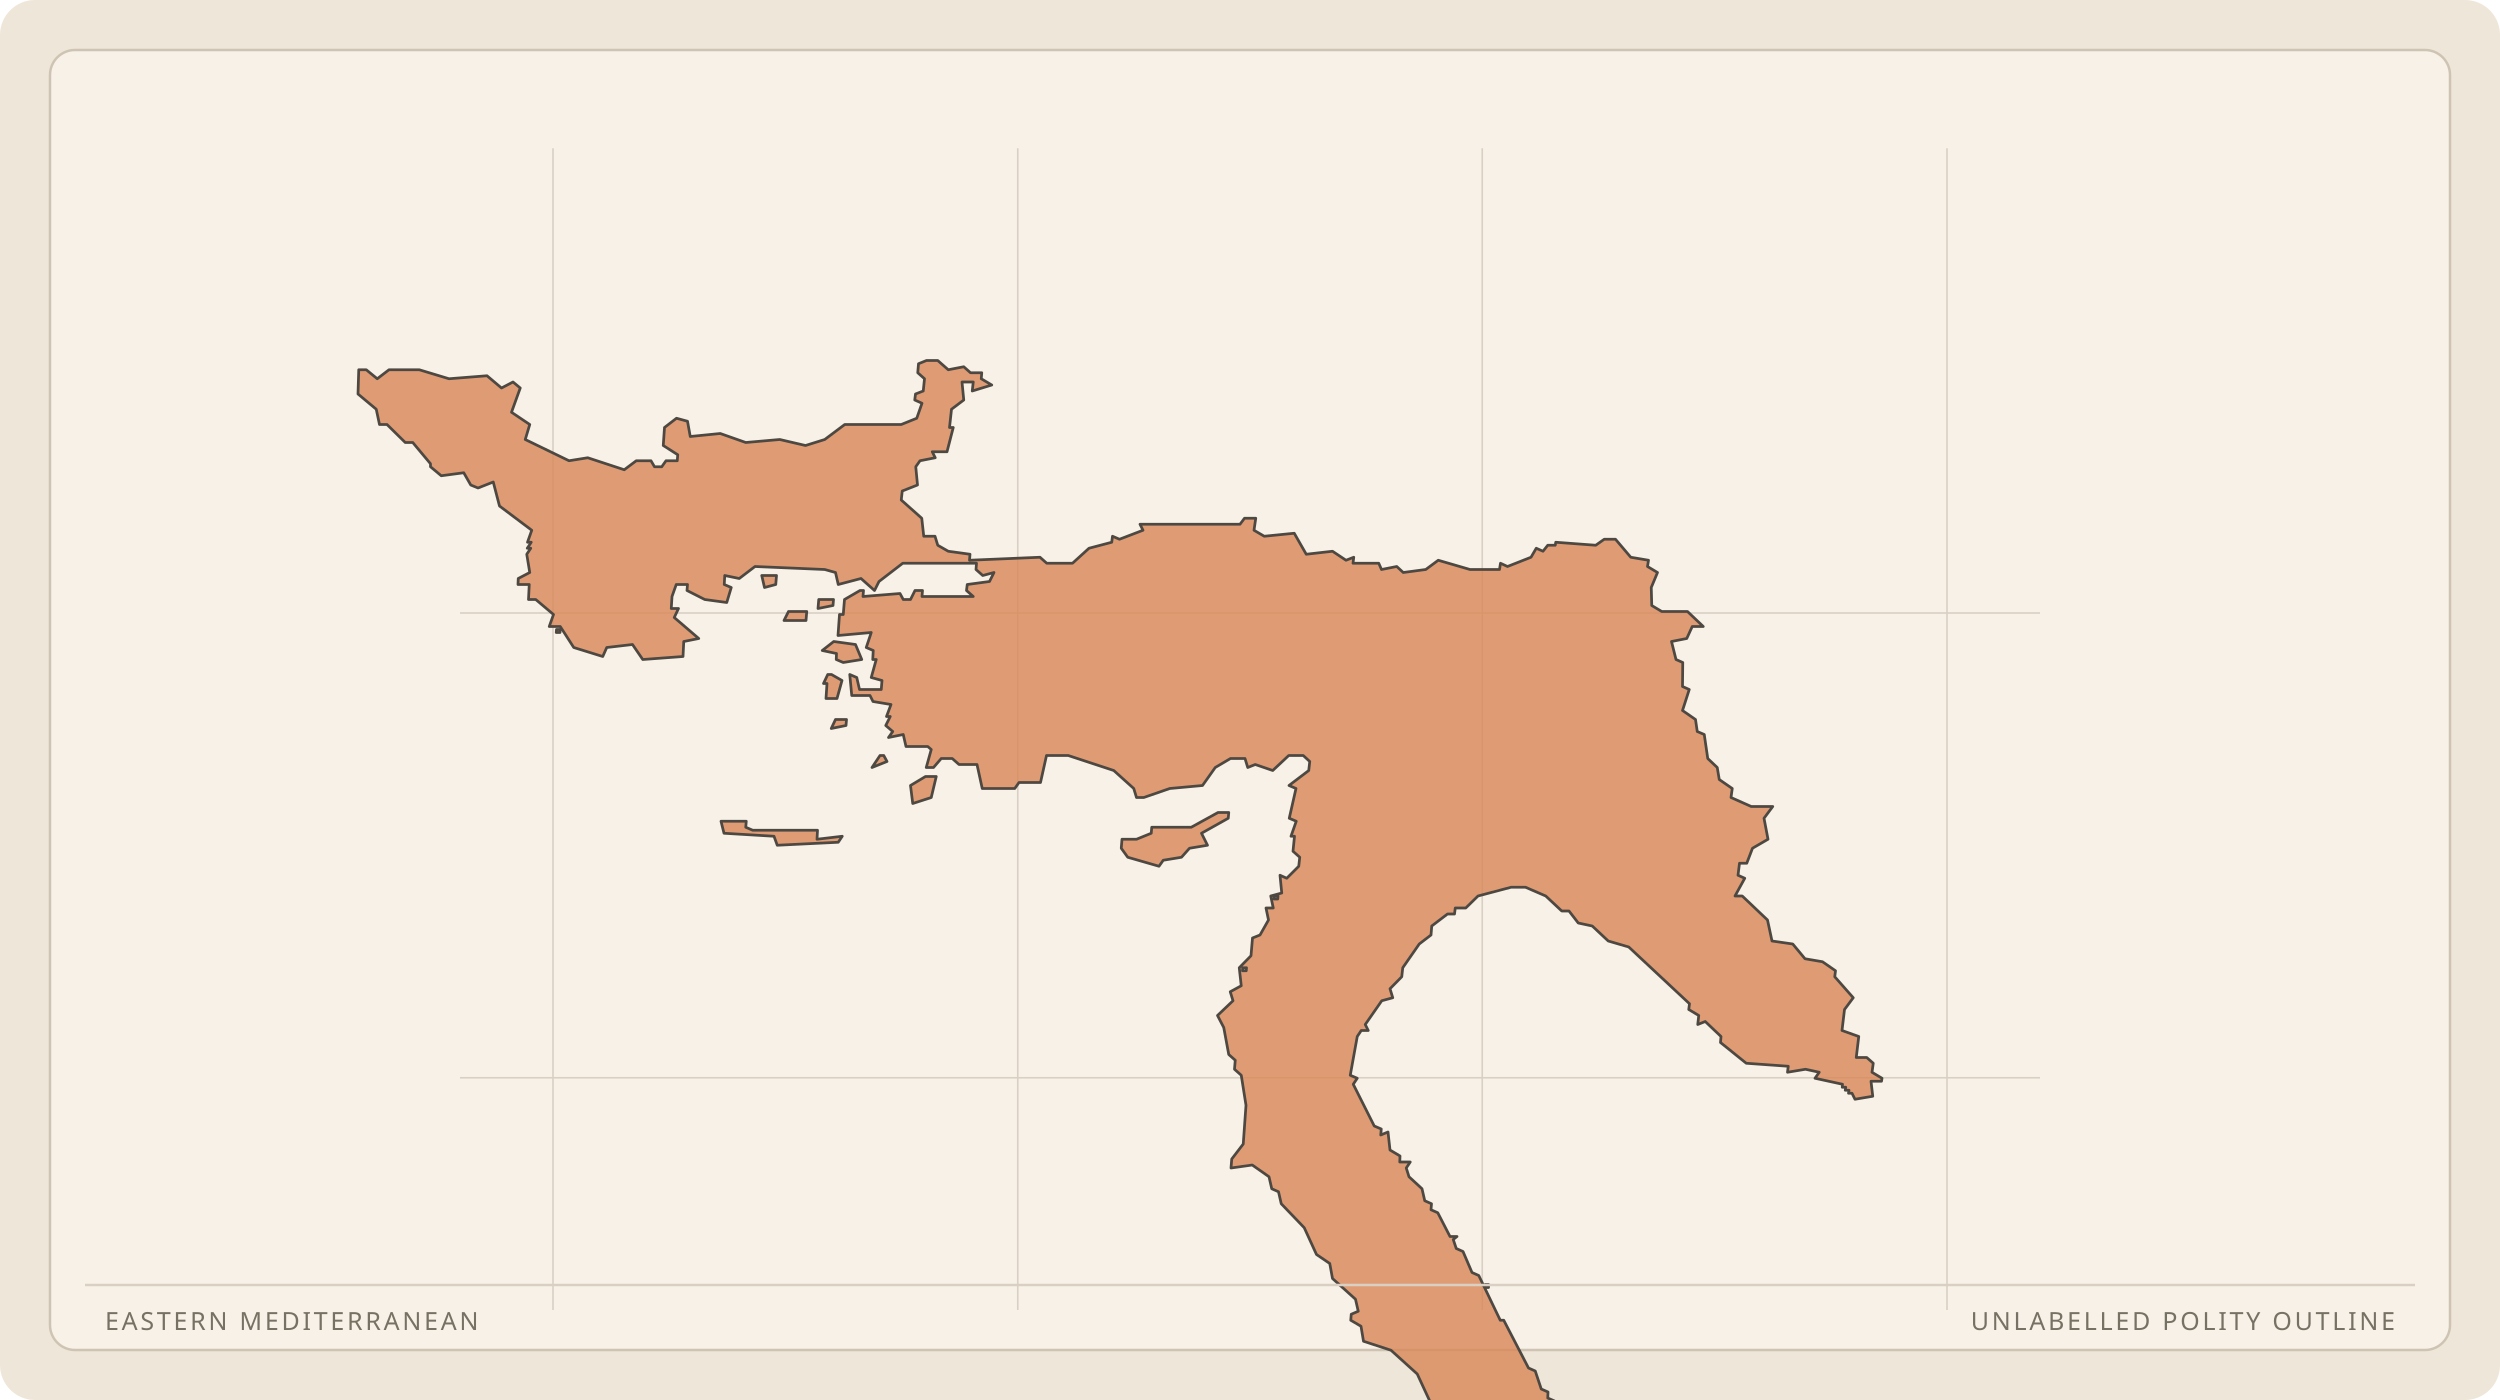
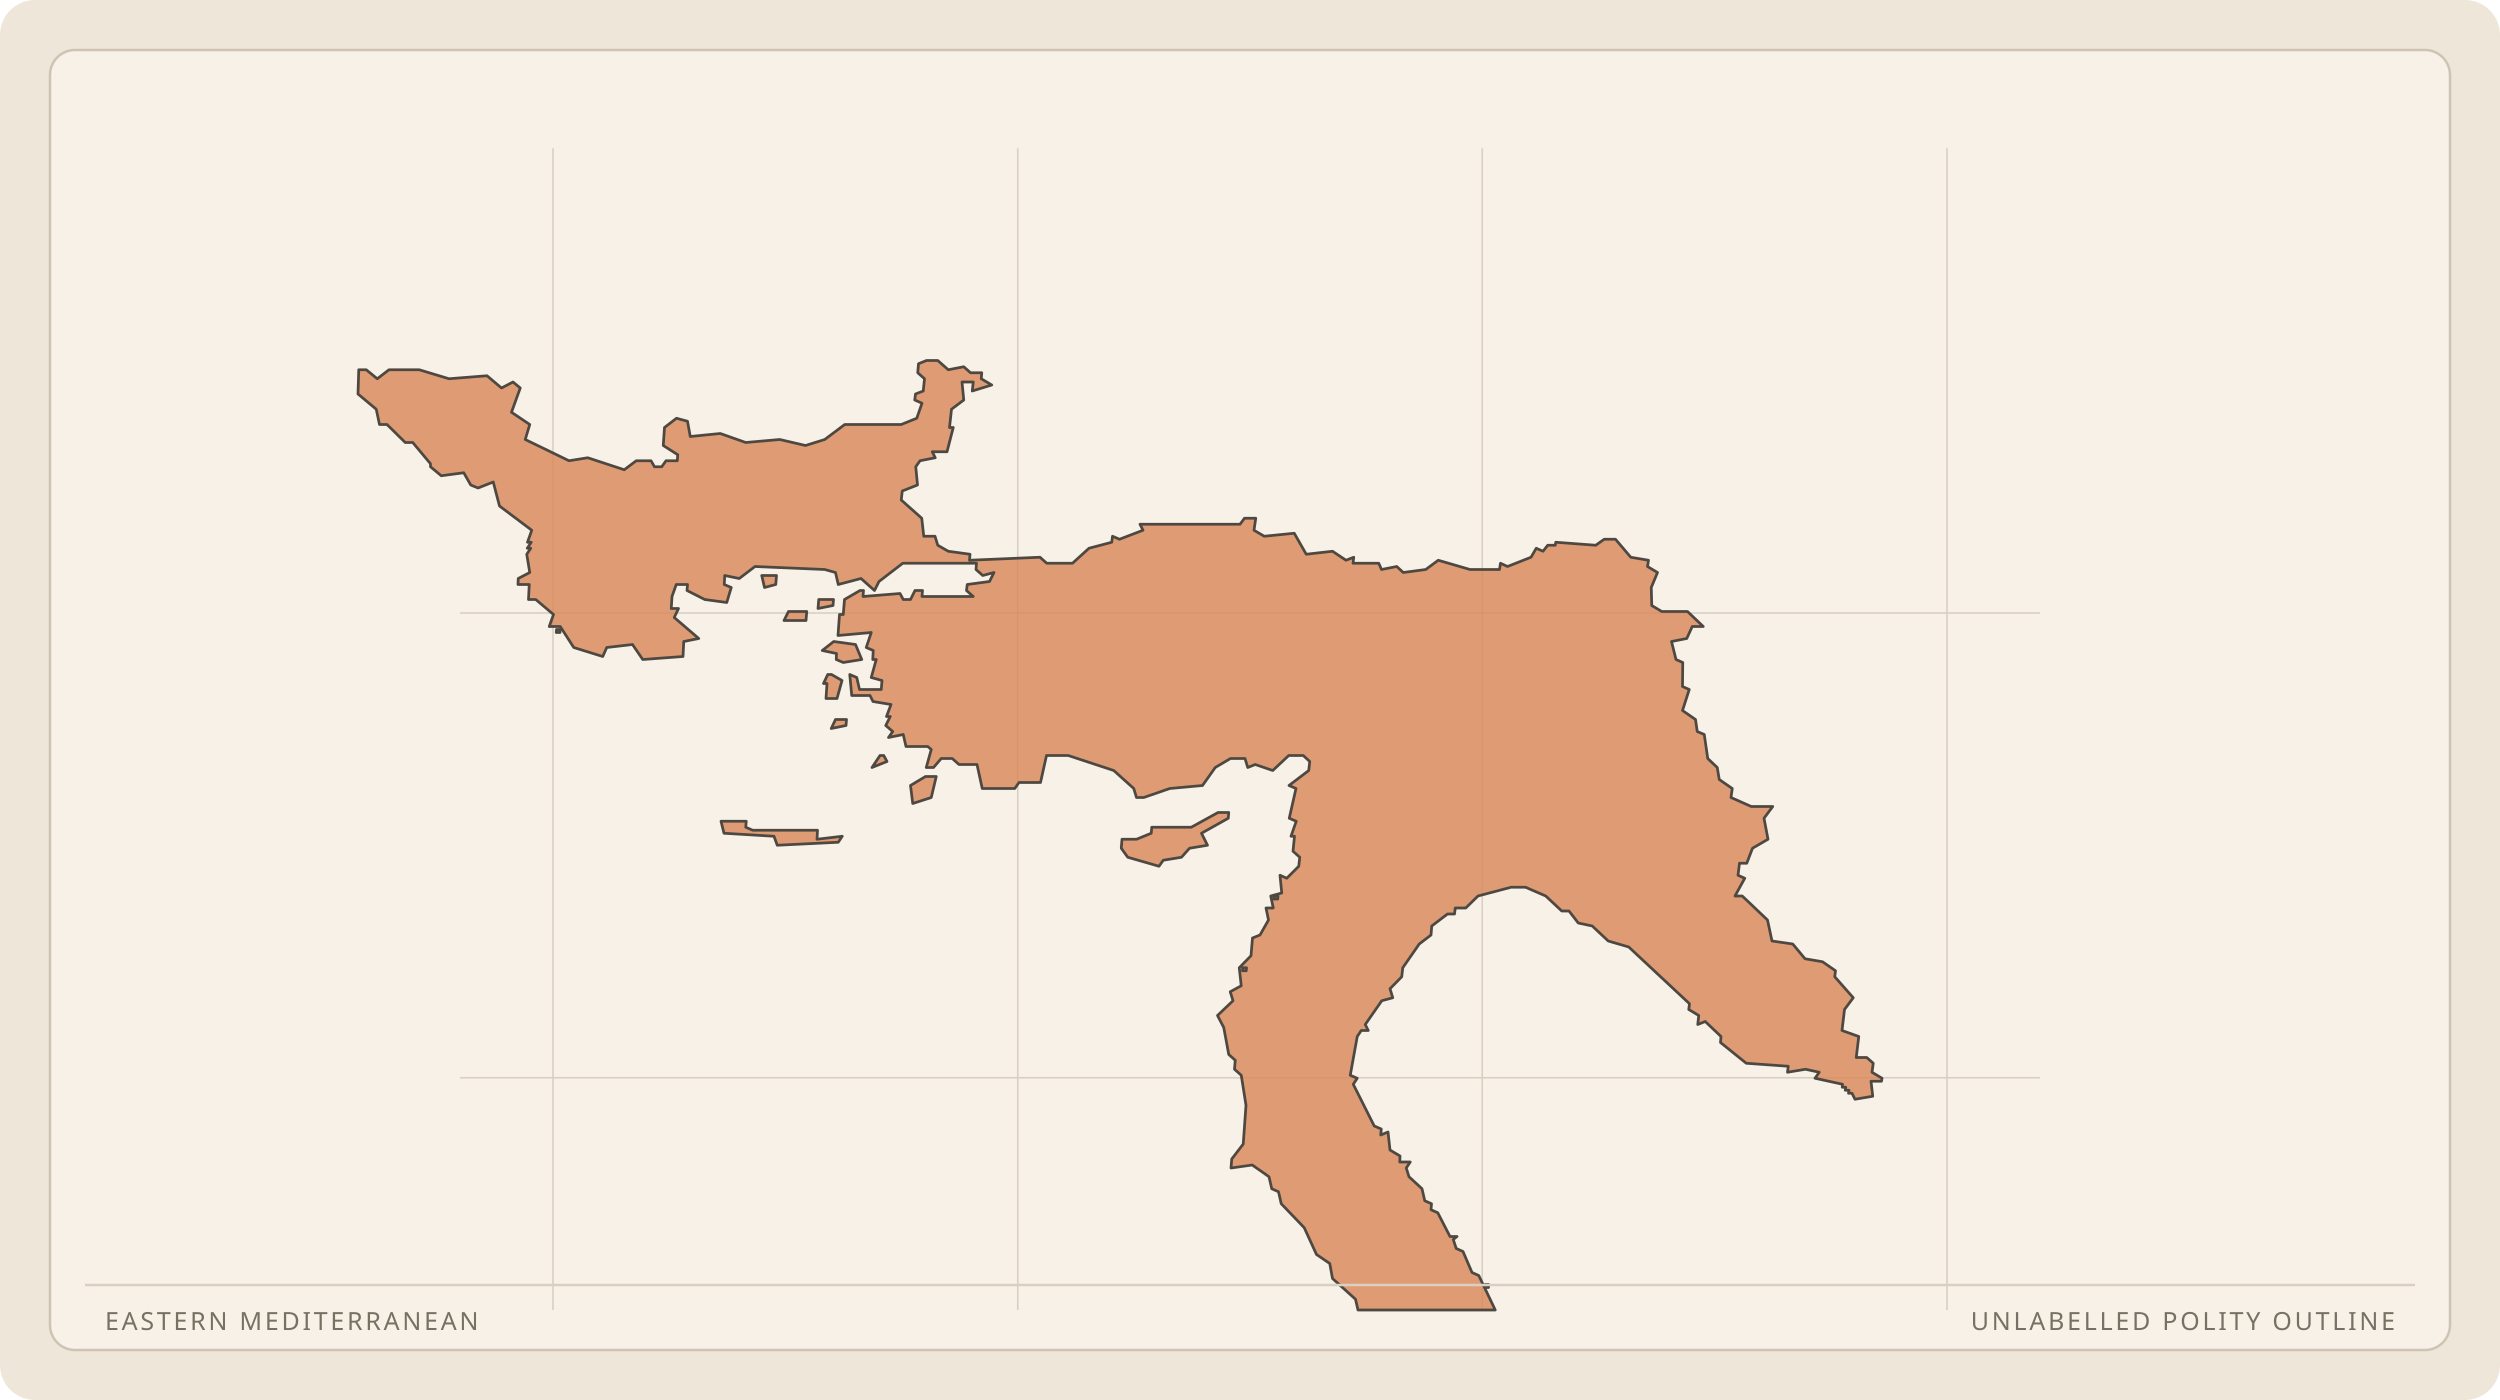
<svg xmlns="http://www.w3.org/2000/svg" viewBox="0 0 1000 560" role="img" aria-labelledby="map-title map-description">
  <rect width="1000" height="560" rx="14" fill="#eee6d8" />
  <rect x="20" y="20" width="960" height="520" rx="10" fill="#f7f1e7" stroke="#cfc4b4" stroke-width="1" />
  <path d="M221.2,524L221.2,59.3M407.1,524L407.1,59.3M592.9,524L592.9,59.3M778.8,524L778.8,59.3M184,431.1L230.5,431.1L277,431.1L323.4,431.1L369.9,431.1L416.4,431.1L462.8,431.1L509.3,431.1L555.8,431.1L602.2,431.1L648.7,431.1L695.2,431.1L741.6,431.1L788.1,431.1L816,431.1M184,245.2L230.5,245.2L277,245.2L323.4,245.2L369.9,245.2L416.4,245.2L462.8,245.2L509.3,245.2L555.8,245.2L602.2,245.2L648.7,245.2L695.2,245.2L741.6,245.2L788.1,245.2L816,245.2" fill="none" stroke="#d8d0c3" stroke-width="0.65" />
  <g>
-     <path d="M298.5,328.5L298.3,330.9L301.1,332.1L327,332.1L326.8,335.7L336.9,334.5L335.3,336.9L310.9,338.1L309.6,334.5L289.6,333.3L288.4,328.5ZM332.5,291.4L334.2,287.8L338.6,287.8L338.4,290.2ZM330.4,279.4L330.8,273.4L329.4,273.4L331.1,269.8L332.6,269.8L336.8,272.2L334.8,279.4ZM222.6,251.8L224,251.8L224,253L222.5,253ZM313.6,248.2L315.4,244.6L322.7,244.6L322.4,248.2ZM327.2,243.4L327.5,239.8L333.4,239.8L333.2,242.2ZM305.8,235L304.7,230.2L310.6,230.2L310.3,233.8ZM-14.6,175.8L-16.1,175.8L-16.2,174.6L-14.7,174.6ZM-13.2,172.2L-11.7,172.2L-10.2,174.6L-14.7,174.6ZM664,745.6L663.9,746.8L659.7,750.4L660.9,752.7L656.8,752.7L657,749.2L653.1,745.6L653.3,739.6L660.1,740.8L661.3,744.4ZM673.4,623.7L673.3,624.9L671.9,624.9L672,623.7ZM672.1,622.5L672,623.7L670.6,623.7L670.7,622.5ZM595.4,513.8L595.4,515L594,515L594.1,513.8ZM379.8,171L381.3,171L378.8,180.7L372.9,180.7L374.1,183.1L368,184.3L366.3,186.7L367,194L360.9,196.4L360.5,200L368.7,207.3L369.5,214.5L374,214.5L375.1,218.1L379.3,220.5L388,221.7L387.8,224.1L416,222.9L418.7,225.3L429,225.3L435.6,219.3L444.7,216.9L445,214.5L447.8,215.7L457.2,212.1L456,209.7L496,209.7L497.8,207.3L502.3,207.3L501.6,212.1L505.7,214.5L517.7,213.3L522.5,221.7L533,220.5L538.4,224.1L541.5,222.9L541.2,225.3L551.5,225.3L552.6,227.8L558.7,226.6L561.3,229L570.3,227.8L575.3,224.1L588,227.8L599.8,227.8L600.2,225.3L603,226.6L612.4,222.9L614.5,219.3L617.2,220.5L619.1,218.1L622.1,218.1L622.3,216.9L638.3,218.1L641.7,215.7L646.2,215.7L652.3,222.9L659.4,224.1L659,226.6L663,229L660.5,235L660.7,242.2L664.7,244.6L675,244.6L681.3,250.6L676.9,250.6L674.7,255.4L668.6,256.6L670.4,263.8L673.1,265L673,274.6L675.7,275.8L673,284.2L678.2,287.8L678.9,292.6L681.7,293.8L683.1,303.4L686.9,307L687.7,311.8L692.9,315.4L692.4,319L700.5,322.6L709.1,322.6L705.6,327.3L707.2,335.7L701,339.3L698.7,345.3L695.8,345.3L695.2,350.1L697.9,351.3L694,358.4L696.9,358.4L707,368L708.8,376.4L717.1,377.6L722,383.5L729,384.7L734.2,388.3L733.9,390.7L741.3,399.1L737.8,403.8L736.8,412.2L743.5,414.6L742.5,423L746.7,423L749.3,425.3L748.8,428.9L752.8,431.3L752.6,432.5L748.4,432.5L749.1,438.5L742,439.7L740.8,437.3L739.4,437.3L739.6,436.1L738.1,436.1L738.3,434.9L736.9,434.9L737,433.7L726,431.3L727.7,428.9L722.2,427.7L715,428.9L715.3,426.5L698.5,425.3L688.2,417L688.4,414.6L682.1,408.6L679.1,409.8L679.5,406.2L675.5,403.8L675.8,401.5L651.5,378.8L643.3,376.4L636.9,370.4L631.3,369.2L627.6,364.4L624.7,364.4L618.3,358.4L610.2,354.9L604.4,354.9L591.2,358.4L586.3,363.2L582.1,363.2L581.8,365.6L579,365.6L572.7,370.4L572.4,374L567.7,377.6L561.1,387.1L560.7,390.7L556,395.5L557.1,399.1L552.7,400.3L546.1,409.8L547.3,412.2L544.5,412.2L542.9,414.6L540.1,430.1L542.9,431.3L541.3,433.7L549.7,450.4L552.5,451.6L552.3,454L555.2,452.8L556,460L560,462.4L559.9,464.8L564.1,464.8L562.5,467.2L563.6,470.7L568.8,475.5L569.9,480.3L572.6,481.5L572.4,483.9L575.1,485.1L580,494.6L582.8,494.6L581.3,495.8L582.5,499.4L585.2,500.6L588.8,509L591.5,510.2L600.1,528.1L601.5,528.1L611.4,547.2L614.1,548.4L616.5,555.6L619.2,556.8L619.1,559.2L621.8,560.4L626.8,569.9L633.3,575.9L633.2,578.3L638.5,583.1L644.7,595L651.3,599.8L653.7,605.8L661.6,612.9L661.5,614.1L664.2,615.3L664.1,617.7L666.9,616.5L666.8,618.9L670.8,621.3L669.2,623.7L671.9,624.9L673.1,628.5L675.9,627.3L674.4,629.7L675.5,634.4L672.5,639.2L669.7,639.2L658.2,648.8L660.6,653.6L657.3,663.1L654.5,664.3L653,666.7L647.5,667.9L646,670.3L644.6,670.3L644.5,671.5L639,672.7L639.1,670.3L636.4,670.3L635.3,664.3L626.1,657.2L619.9,645.2L615.9,642.8L616.2,638L612.3,633.3L611.2,627.3L608.6,626.1L608.8,622.5L603.4,620.1L595.5,611.7L590,611.7L580.9,602.2L577.1,595L577.5,586.7L574.9,584.3L577,569.9L571.7,564L571.9,560.4L566.9,549.6L556.4,540.1L545.4,536.5L544.4,530.5L540.3,528.1L540.5,525.7L543.3,524.5L542.2,519.7L533,511.4L531.9,505.4L526.6,501.8L521.7,491.1L512.5,481.5L511.4,476.7L508.7,475.5L507.6,470.7L500.9,466L492.4,467.2L492.7,463.6L497.3,457.6L498.4,442.1L496.5,430.1L493.8,427.7L494.1,424.1L491.5,421.8L489.5,411L487,406.2L493.2,400.3L492.1,396.7L496.5,394.3L495.7,387.1L500.4,382.3L501,375.2L504,374L507.4,368L506.4,363.2L509.3,363.2L508.3,358.4L512.7,357.2L512,350.1L514.7,351.3L519.5,346.5L519.9,342.9L517.2,340.5L517.8,334.5L516.4,334.5L518.5,328.5L515.7,327.3L518.4,315.4L515.6,314.2L523.5,308.2L523.9,304.6L521.3,302.2L515.5,302.2L509.1,308.2L502.1,305.8L499.1,307L498,303.4L492.2,303.4L486.1,307L481,314.2L467.9,315.4L457.5,319L454.6,319L453.5,315.4L445.5,308.2L427.3,302.2L418.6,302.2L416.2,313L407.6,313L405.9,315.4L392.9,315.4L390.8,305.8L383.6,305.8L380.9,303.4L376.5,303.4L373.4,307L370.5,307L372.5,299.8L371.1,298.6L362.4,298.6L361.3,293.8L355.4,295L357.1,292.6L354.3,290.2L356.1,286.6L354.6,286.6L356.4,281.8L349.2,280.6L348,278.2L340.7,278.2L339.9,269.8L342.7,271L343.8,275.8L352.5,275.8L352.8,272.2L348.5,271L350.5,263.8L349.1,263.8L349.3,260.2L346.5,259L348.5,253L335.2,254.2L335.8,245.8L337.3,245.8L337.8,239.8L344,236.2L345.4,236.2L345.2,238.6L360,237.4L361.3,239.8L364.2,239.8L366,236.2L369,236.2L368.8,238.6L389.3,238.6L386.6,236.2L386.9,233.8L395.8,232.6L397.6,229L393.1,230.2L390.4,227.8L390.6,225.3L361.1,225.3L351.6,232.6L349.8,236.2L344.4,231.4L335.3,233.8L334.2,229L329.9,227.8L302,226.6L295.7,231.4L289.9,230.2L289.7,233.8L292.5,235L290.7,241L281.9,239.8L274.8,236.2L275,233.8L270.5,233.8L268.8,238.6L268.5,243.4L271.4,243.4L269.7,247L279.5,255.4L273.5,256.6L273.2,262.6L257.1,263.8L253,257.8L242.7,259L241.1,262.6L229.5,259L224.1,250.6L219.7,250.6L221.4,245.8L214.3,239.8L211.4,239.8L211.7,233.8L207.2,233.8L207.3,231.4L211.9,229L210.7,221.7L212.3,219.3L210.9,219.3L212.5,216.9L211,216.9L212.7,212.1L199.8,202.4L197.3,192.8L191.2,195.2L188.3,194L185.5,189.1L176.5,190.3L172.2,186.7L172.2,185.5L165.1,177L162.1,177L154.8,169.8L151.8,169.8L150.5,163.7L143.2,157.6L143.5,147.9L146.5,147.9L150.9,151.5L155.6,147.9L167.7,147.9L179.6,151.5L194.8,150.3L200.6,155.2L205.2,152.8L208.1,155.2L204.6,164.9L211.9,169.8L210.1,175.8L227.6,184.3L235.1,183.1L249.7,187.9L254.5,184.3L260.4,184.3L261.8,186.7L264.7,186.7L266.4,184.3L270.9,184.3L271.1,181.9L265.3,178.2L265.8,171L270.6,167.3L275,168.5L276.1,174.6L288.1,173.4L298.3,177L311.9,175.8L322.2,178.2L329.9,175.8L337.9,169.8L360.5,169.8L366.7,167.3L368.8,161.3L365.9,160L366.2,157.6L369.3,156.4L369.8,151.5L367.1,149.1L367.4,145.5L370.6,144.2L375.1,144.2L379.3,147.9L385.5,146.7L388.2,149.1L392.7,149.1L392.5,151.5L396.7,154L388.9,156.4L389.3,152.8L384.8,152.8L385.5,160L380.6,163.7ZM509.6,359.6L511.1,359.6L511.2,358.4L509.7,358.4ZM497,388.3L498.5,388.3L498.6,387.1L497.1,387.1ZM480.6,333.3L483,338.1L475.8,339.3L472.6,342.9L465.3,344.1L463.6,346.5L451.1,342.9L448.5,339.3L448.8,335.7L454.6,335.7L460.5,333.3L460.7,330.9L476.5,330.9L487.2,325L491.5,325L491.3,327.3ZM365.1,321.4L364.2,314.2L370.2,310.6L374.5,310.6L372.5,319ZM353.5,302.2L354.8,304.6L348.8,307L352,302.2ZM334.5,263.8L334.6,261.4L328.9,260.2L333.5,256.6L342.2,257.8L344.7,263.8L337.3,265Z" fill="#d88454" fill-opacity="0.78" stroke="#4d4841" stroke-width="1.1" stroke-linejoin="round" />
+     <path d="M298.5,328.5L298.3,330.9L301.1,332.1L327,332.1L326.8,335.7L336.9,334.5L335.3,336.9L310.9,338.1L309.6,334.5L289.6,333.3L288.4,328.5ZM332.5,291.4L334.2,287.8L338.6,287.8L338.4,290.2ZM330.4,279.4L330.8,273.4L329.4,273.4L331.1,269.8L332.6,269.8L336.8,272.2L334.8,279.4ZM222.6,251.8L224,251.8L224,253L222.5,253ZM313.6,248.2L315.4,244.6L322.7,244.6L322.4,248.2ZM327.2,243.4L327.5,239.8L333.4,239.8L333.2,242.2ZM305.8,235L304.7,230.2L310.6,230.2L310.3,233.8ZM595.4,513.8L595.4,515L594,515L594.1,513.8ZM509.6,359.6L511.1,359.6L511.2,358.4L509.7,358.4ZM497,388.3L498.5,388.3L498.6,387.1L497.1,387.1ZM543.2,524L542.2,519.7L533,511.4L531.9,505.4L526.6,501.8L521.7,491.1L512.5,481.5L511.4,476.7L508.7,475.5L507.6,470.7L500.9,466L492.4,467.2L492.7,463.6L497.3,457.6L498.4,442.1L496.5,430.1L493.8,427.7L494.1,424.1L491.5,421.8L489.5,411L487,406.2L493.2,400.3L492.1,396.7L496.5,394.3L495.7,387.1L500.4,382.3L501,375.2L504,374L507.4,368L506.4,363.2L509.3,363.2L508.3,358.4L512.7,357.2L512,350.1L514.7,351.3L519.5,346.5L519.9,342.9L517.2,340.5L517.8,334.5L516.4,334.5L518.5,328.5L515.7,327.3L518.4,315.4L515.6,314.2L523.5,308.2L523.9,304.6L521.3,302.2L515.5,302.2L509.1,308.2L502.1,305.8L499.1,307L498,303.4L492.2,303.4L486.1,307L481,314.2L467.9,315.4L457.5,319L454.6,319L453.5,315.4L445.5,308.2L427.3,302.2L418.6,302.2L416.2,313L407.6,313L405.9,315.4L392.9,315.4L390.8,305.8L383.6,305.8L380.9,303.4L376.5,303.4L373.4,307L370.5,307L372.5,299.8L371.1,298.6L362.4,298.6L361.3,293.8L355.4,295L357.1,292.6L354.3,290.2L356.1,286.6L354.6,286.6L356.4,281.8L349.2,280.6L348,278.2L340.7,278.2L339.9,269.8L342.7,271L343.8,275.8L352.5,275.8L352.8,272.2L348.5,271L350.5,263.8L349.1,263.8L349.3,260.2L346.5,259L348.5,253L335.2,254.2L335.8,245.8L337.3,245.8L337.8,239.8L344,236.2L345.4,236.2L345.2,238.6L360,237.4L361.3,239.8L364.2,239.8L366,236.2L369,236.2L368.8,238.6L389.3,238.6L386.6,236.2L386.9,233.8L395.8,232.6L397.6,229L393.1,230.2L390.4,227.8L390.6,225.3L361.1,225.3L351.6,232.6L349.8,236.2L344.4,231.4L335.3,233.8L334.2,229L329.9,227.8L302,226.6L295.7,231.4L289.9,230.2L289.7,233.8L292.5,235L290.7,241L281.9,239.8L274.8,236.2L275,233.8L270.5,233.8L268.8,238.6L268.5,243.4L271.4,243.4L269.7,247L279.5,255.4L273.5,256.6L273.2,262.6L257.1,263.8L253,257.8L242.7,259L241.1,262.6L229.5,259L224.1,250.6L219.7,250.6L221.4,245.8L214.3,239.8L211.4,239.8L211.7,233.8L207.2,233.8L207.3,231.4L211.9,229L210.7,221.7L212.3,219.3L210.9,219.3L212.5,216.9L211,216.9L212.7,212.1L199.8,202.4L197.3,192.8L191.2,195.2L188.3,194L185.5,189.1L176.5,190.3L172.2,186.7L172.2,185.5L165.1,177L162.1,177L154.8,169.8L151.8,169.8L150.5,163.7L143.2,157.6L143.5,147.9L146.5,147.9L150.9,151.5L155.6,147.9L167.7,147.9L179.6,151.5L194.8,150.3L200.6,155.2L205.2,152.8L208.1,155.2L204.6,164.9L211.9,169.8L210.1,175.8L227.6,184.3L235.1,183.1L249.7,187.9L254.5,184.3L260.4,184.3L261.8,186.7L264.7,186.7L266.4,184.3L270.9,184.3L271.1,181.9L265.3,178.2L265.8,171L270.6,167.3L275,168.5L276.1,174.6L288.1,173.4L298.3,177L311.9,175.8L322.2,178.2L329.9,175.8L337.9,169.8L360.5,169.8L366.7,167.3L368.8,161.3L365.9,160L366.2,157.6L369.3,156.4L369.8,151.5L367.1,149.1L367.4,145.5L370.6,144.2L375.1,144.2L379.3,147.9L385.5,146.7L388.2,149.1L392.7,149.1L392.5,151.5L396.7,154L388.9,156.4L389.3,152.8L384.8,152.8L385.5,160L380.6,163.7L379.8,171L379.8,171L381.3,171L378.8,180.7L372.9,180.7L374.1,183.1L368,184.3L366.3,186.7L367,194L360.9,196.4L360.5,200L368.7,207.3L369.5,214.5L374,214.5L375.1,218.1L379.3,220.5L388,221.7L387.8,224.1L416,222.9L418.7,225.3L429,225.3L435.6,219.3L444.7,216.9L445,214.5L447.8,215.7L457.2,212.1L456,209.7L496,209.7L497.8,207.3L502.3,207.3L501.6,212.1L505.7,214.5L517.7,213.3L522.5,221.7L533,220.5L538.4,224.1L541.5,222.9L541.2,225.3L551.5,225.3L552.6,227.8L558.7,226.6L561.3,229L570.3,227.8L575.3,224.1L588,227.8L599.8,227.8L600.2,225.3L603,226.6L612.4,222.9L614.5,219.3L617.2,220.5L619.1,218.1L622.1,218.1L622.3,216.9L638.3,218.1L641.7,215.7L646.2,215.7L652.3,222.9L659.4,224.1L659,226.6L663,229L660.5,235L660.7,242.2L664.7,244.6L675,244.6L681.3,250.6L676.9,250.6L674.7,255.4L668.6,256.6L670.4,263.8L673.1,265L673,274.6L675.7,275.8L673,284.2L678.2,287.8L678.9,292.6L681.7,293.8L683.1,303.4L686.9,307L687.7,311.8L692.9,315.4L692.4,319L700.5,322.6L709.1,322.6L705.6,327.3L707.2,335.7L701,339.3L698.7,345.3L695.8,345.3L695.2,350.1L697.9,351.3L694,358.4L696.9,358.4L707,368L708.8,376.4L717.1,377.6L722,383.5L729,384.7L734.2,388.3L733.9,390.7L741.3,399.1L737.8,403.8L736.8,412.2L743.5,414.6L742.5,423L746.7,423L749.3,425.3L748.8,428.9L752.8,431.3L752.6,432.5L748.4,432.5L749.1,438.5L742,439.7L740.8,437.3L739.4,437.3L739.6,436.1L738.1,436.1L738.3,434.9L736.9,434.9L737,433.7L726,431.3L727.7,428.9L722.2,427.7L715,428.9L715.3,426.5L698.5,425.3L688.2,417L688.4,414.6L682.1,408.6L679.1,409.8L679.5,406.2L675.5,403.8L675.8,401.5L651.5,378.8L643.3,376.4L636.9,370.4L631.3,369.2L627.6,364.4L624.7,364.4L618.3,358.4L610.2,354.9L604.4,354.9L591.2,358.4L586.3,363.2L582.1,363.2L581.8,365.6L579,365.6L572.7,370.4L572.4,374L567.7,377.6L561.1,387.1L560.7,390.7L556,395.5L557.1,399.1L552.7,400.3L546.1,409.8L547.3,412.2L544.5,412.2L542.9,414.6L540.1,430.1L542.9,431.3L541.3,433.7L549.7,450.4L552.5,451.6L552.3,454L555.2,452.8L556,460L560,462.4L559.9,464.8L564.1,464.8L562.5,467.2L563.6,470.7L568.8,475.5L569.9,480.3L572.6,481.5L572.4,483.9L575.1,485.1L580,494.6L582.8,494.6L581.3,495.8L582.5,499.4L585.2,500.6L588.8,509L591.5,510.2L598.1,524L543.2,524ZM480.6,333.3L483,338.1L475.8,339.3L472.6,342.9L465.3,344.1L463.6,346.5L451.1,342.9L448.5,339.3L448.8,335.7L454.6,335.7L460.5,333.3L460.7,330.9L476.5,330.9L487.2,325L491.5,325L491.3,327.3ZM365.1,321.4L364.2,314.2L370.2,310.6L374.5,310.6L372.5,319ZM353.5,302.2L354.8,304.6L348.8,307L352,302.2ZM334.5,263.8L334.6,261.4L328.9,260.2L333.5,256.6L342.2,257.8L344.7,263.8L337.3,265Z" fill="#d88454" fill-opacity="0.78" stroke="#4d4841" stroke-width="1.1" stroke-linejoin="round" />
  </g>
  <path d="M34 514H966" stroke="#d9d0c3" stroke-width="1" />
  <text x="42" y="532" fill="#777164" font-family="system-ui, sans-serif" font-size="10" letter-spacing="1.1">EASTERN MEDITERRANEAN</text>
  <text x="958" y="532" fill="#777164" font-family="system-ui, sans-serif" font-size="10" text-anchor="end" letter-spacing="1.1">UNLABELLED POLITY OUTLINE</text>
</svg>
